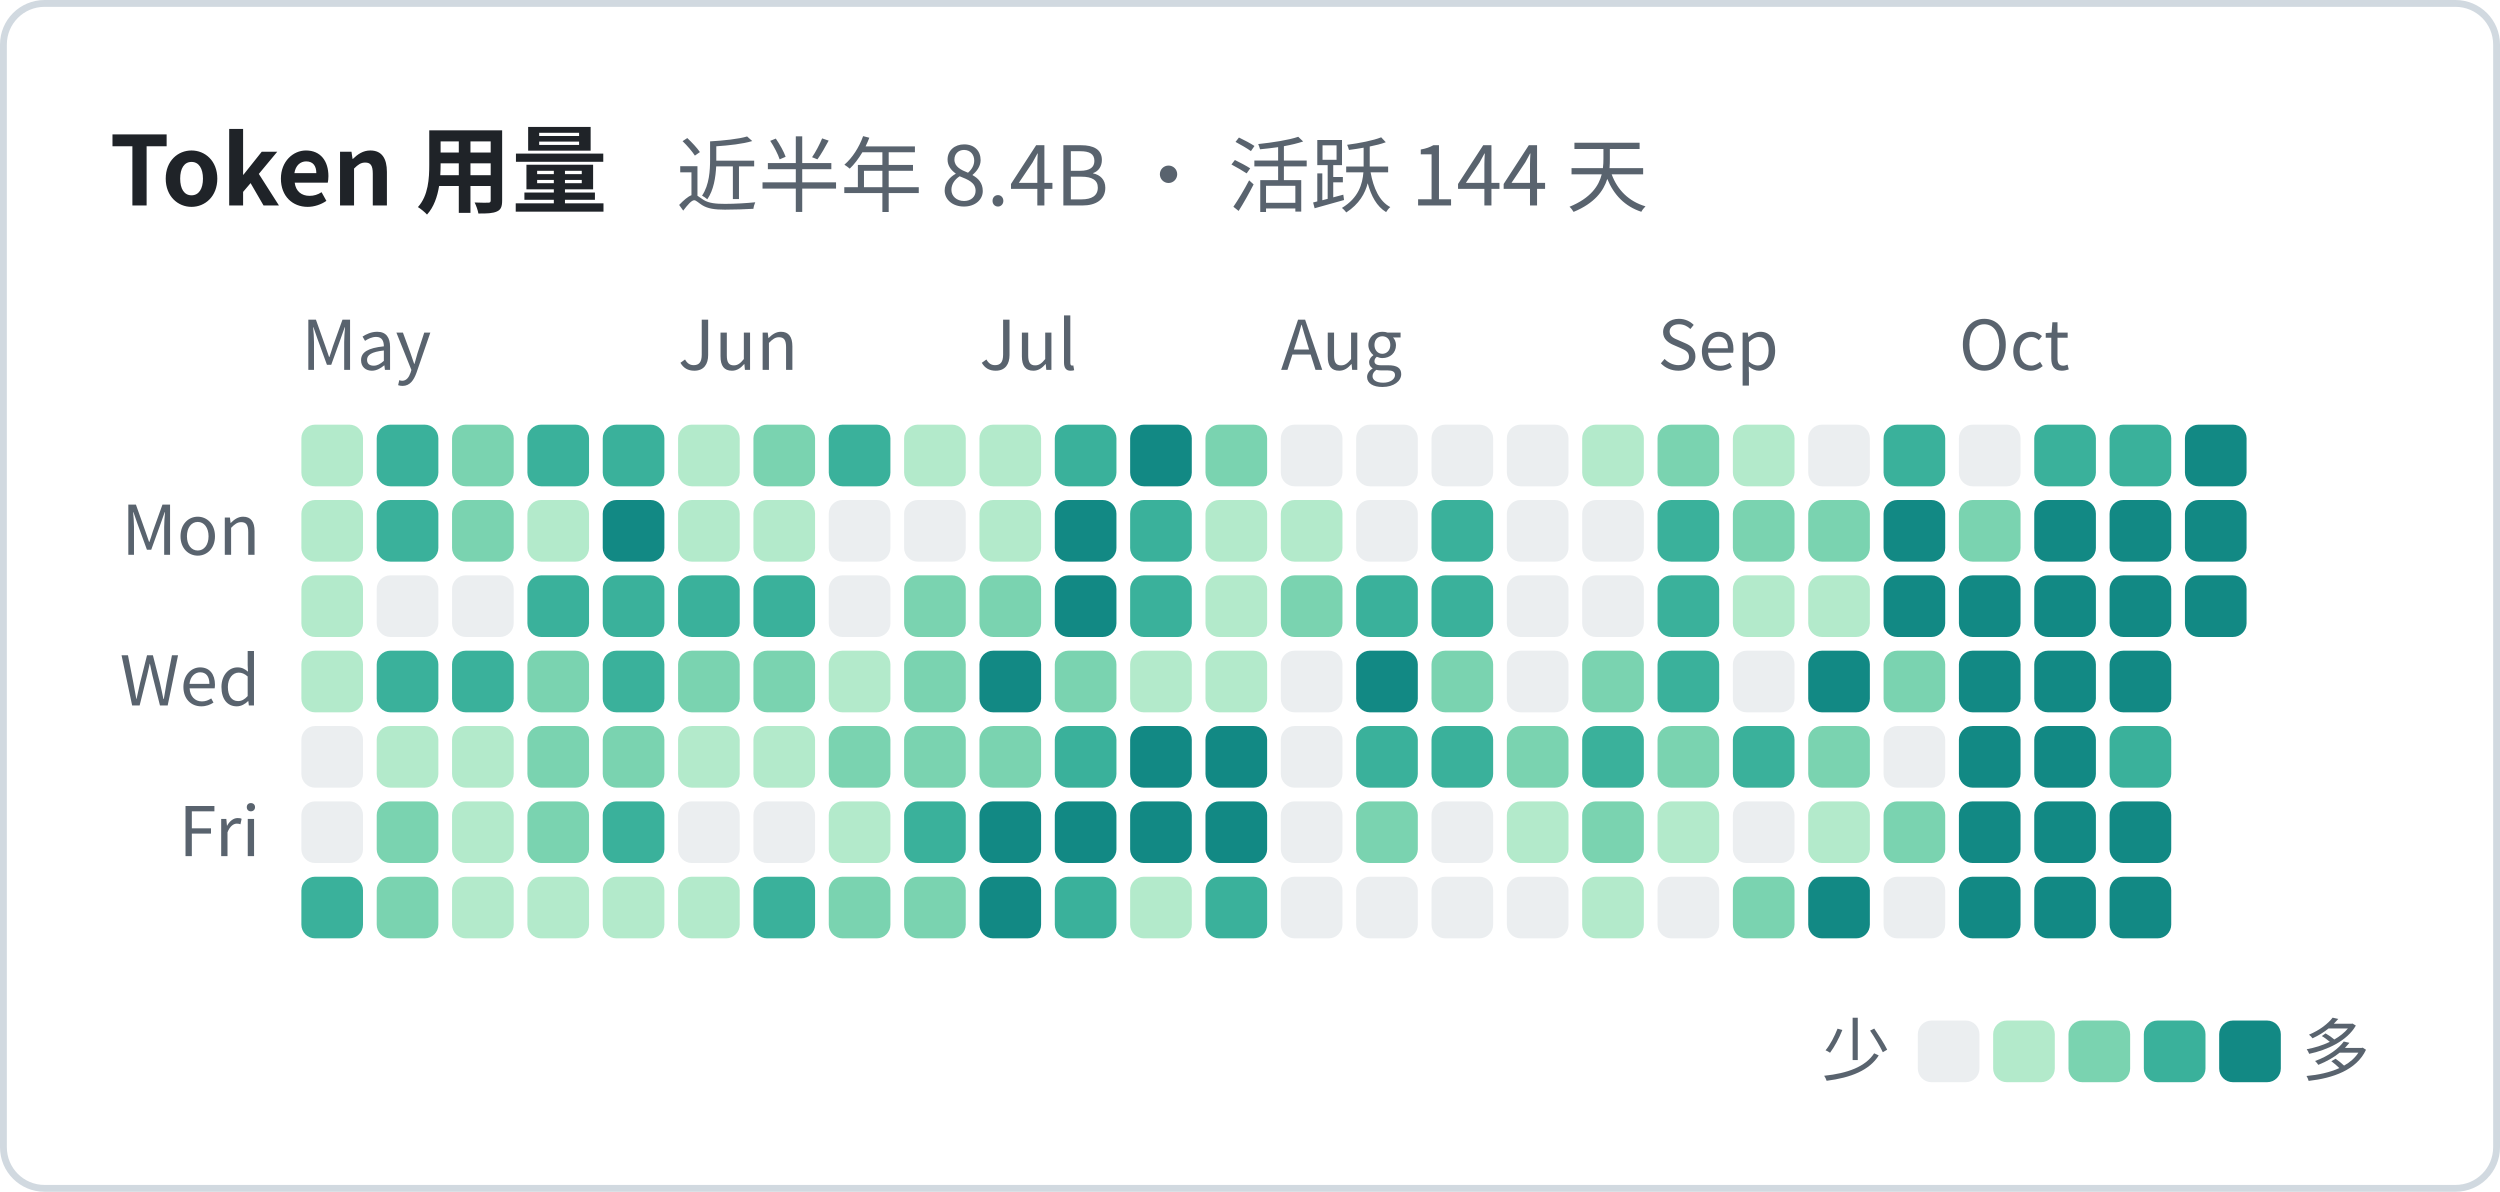
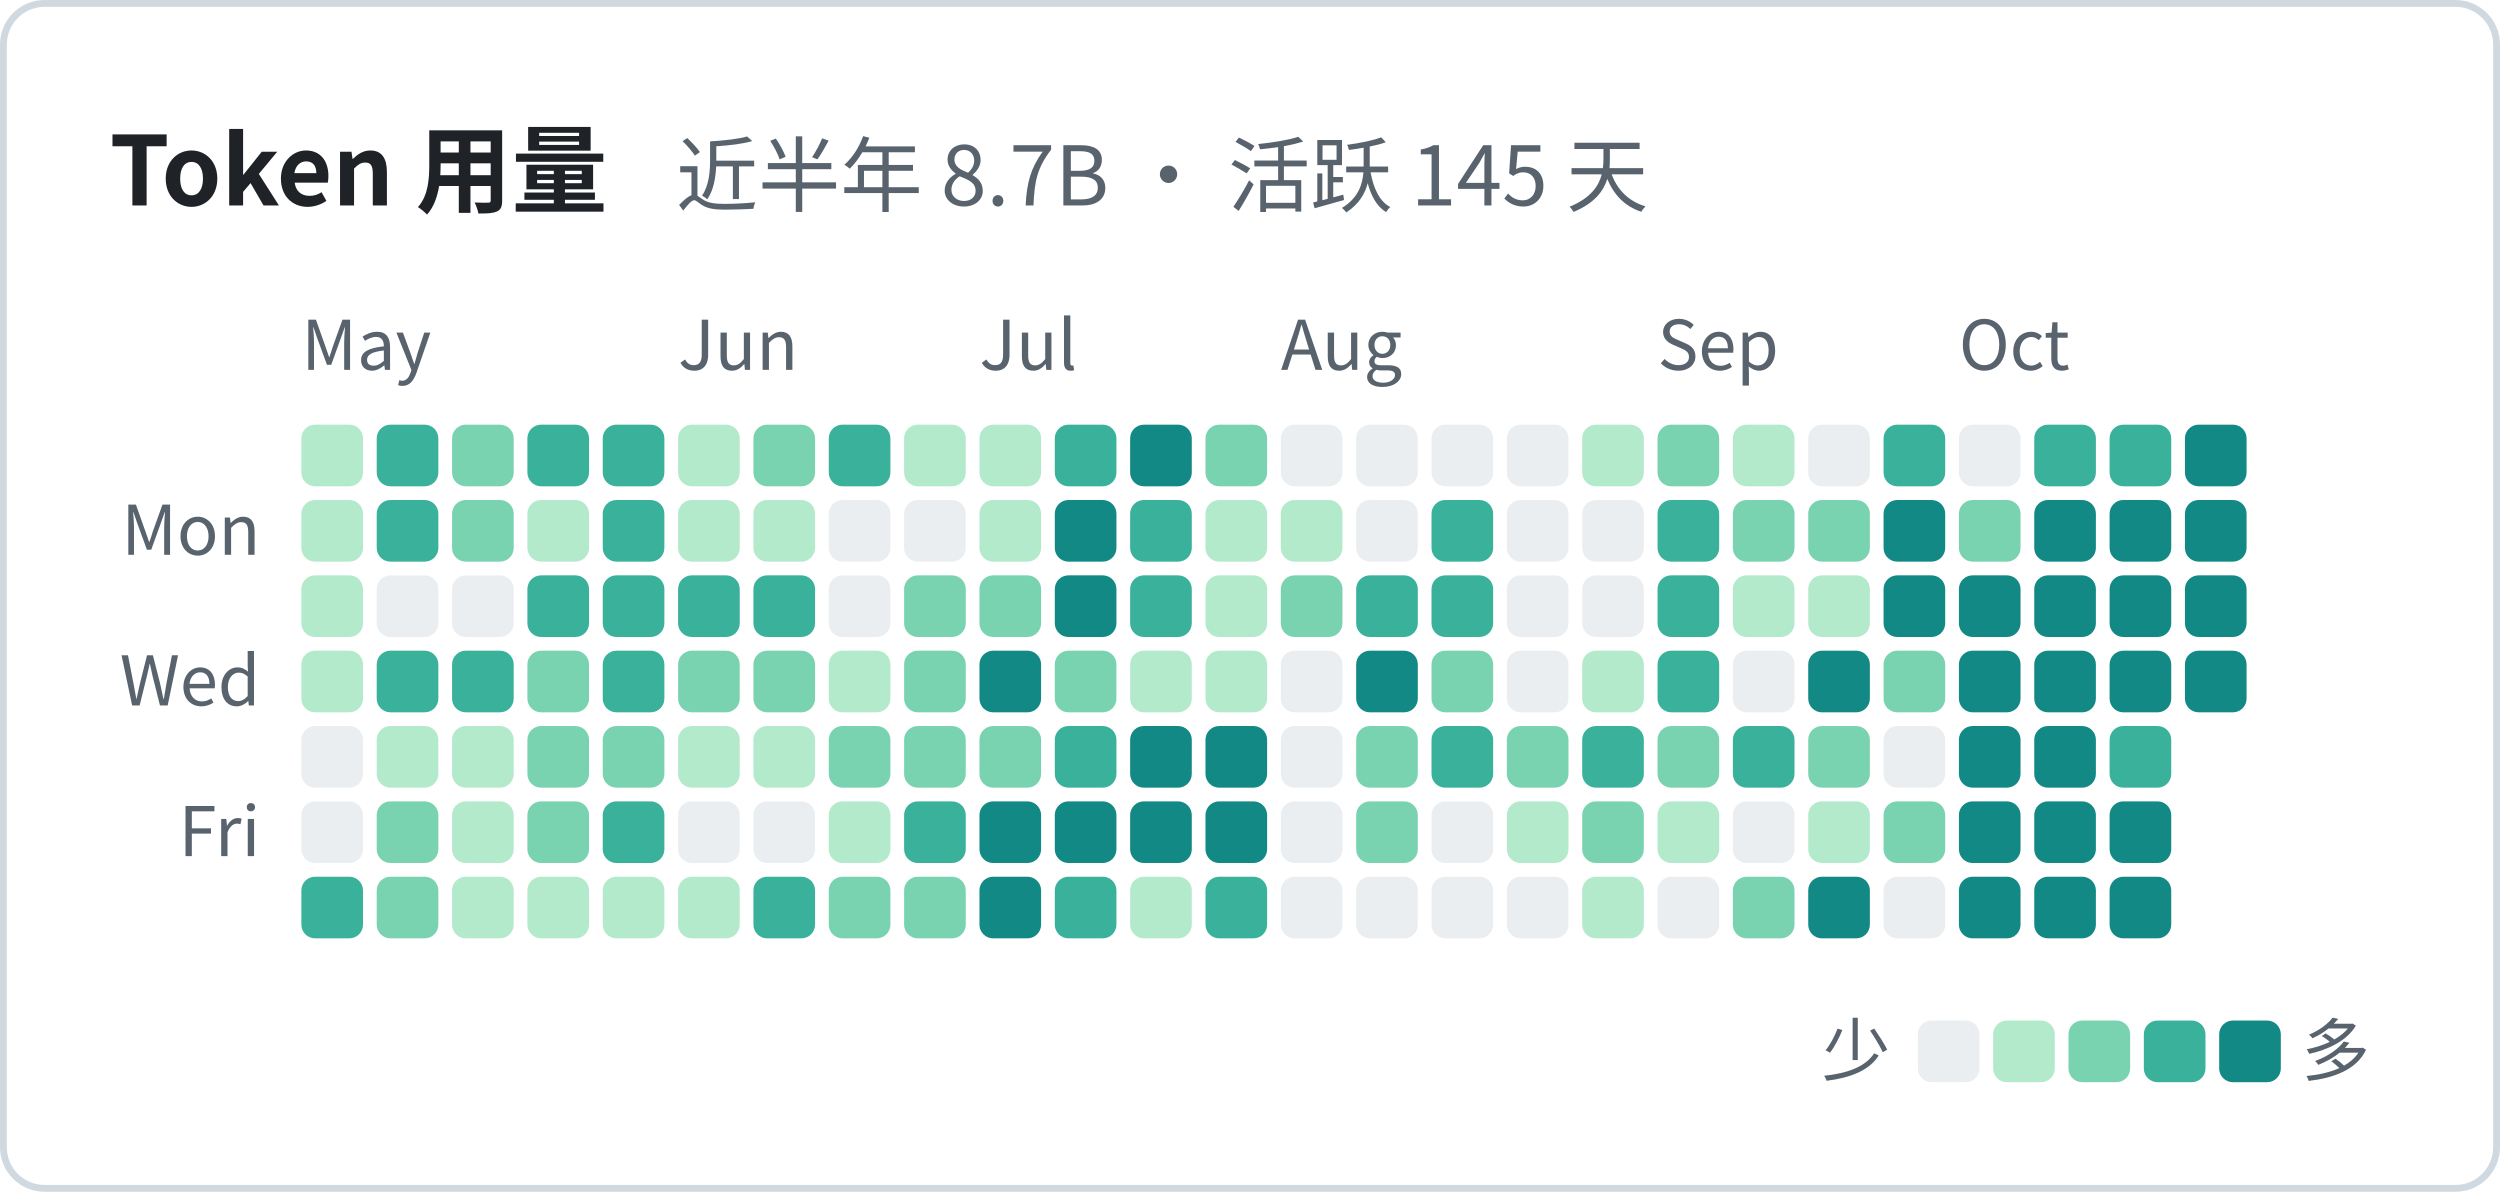
<svg xmlns="http://www.w3.org/2000/svg" width="365" height="174" viewBox="0 0 365 174" font-family="system-ui, -apple-system, 'Segoe UI', 'PingFang SC', 'Microsoft YaHei', 'Noto Sans CJK SC', sans-serif">
  <rect x="0.5" y="0.5" width="364" height="173" rx="6" fill="none" stroke="#d1d9e0" />
-   <text x="16" y="30" font-size="14" font-weight="600" fill="#1f2328">Token 用量<tspan dx="10" font-size="12" font-weight="400" fill="#59636e">近半年 8.4B · 活跃 144 天</tspan>
+   <text x="16" y="30" font-size="14" font-weight="600" fill="#1f2328">Token 用量<tspan dx="10" font-size="12" font-weight="400" fill="#59636e">近半年 8.7B · 活跃 145 天</tspan>
  </text>
  <text x="44" y="54" font-size="10" fill="#59636e">May</text>
  <text x="99" y="54" font-size="10" fill="#59636e">Jun</text>
  <text x="143" y="54" font-size="10" fill="#59636e">Jul</text>
  <text x="187" y="54" font-size="10" fill="#59636e">Aug</text>
  <text x="242" y="54" font-size="10" fill="#59636e">Sep</text>
  <text x="286" y="54" font-size="10" fill="#59636e">Oct</text>
  <text x="38" y="81" font-size="10" text-anchor="end" fill="#59636e">Mon</text>
  <text x="38" y="103" font-size="10" text-anchor="end" fill="#59636e">Wed</text>
  <text x="38" y="125" font-size="10" text-anchor="end" fill="#59636e">Fri</text>
  <rect x="44" y="62" width="9" height="9" rx="2" fill="#b3eacb" />
  <rect x="44" y="73" width="9" height="9" rx="2" fill="#b3eacb" />
  <rect x="44" y="84" width="9" height="9" rx="2" fill="#b3eacb" />
  <rect x="44" y="95" width="9" height="9" rx="2" fill="#b3eacb" />
  <rect x="44" y="106" width="9" height="9" rx="2" fill="#ebeef0" />
  <rect x="44" y="117" width="9" height="9" rx="2" fill="#ebeef0" />
  <rect x="44" y="128" width="9" height="9" rx="2" fill="#3ab19b" />
  <rect x="55" y="62" width="9" height="9" rx="2" fill="#3ab19b" />
  <rect x="55" y="73" width="9" height="9" rx="2" fill="#3ab19b" />
  <rect x="55" y="84" width="9" height="9" rx="2" fill="#ebeef0" />
  <rect x="55" y="95" width="9" height="9" rx="2" fill="#3ab19b" />
  <rect x="55" y="106" width="9" height="9" rx="2" fill="#b3eacb" />
  <rect x="55" y="117" width="9" height="9" rx="2" fill="#7ad3b0" />
  <rect x="55" y="128" width="9" height="9" rx="2" fill="#7ad3b0" />
  <rect x="66" y="62" width="9" height="9" rx="2" fill="#7ad3b0" />
  <rect x="66" y="73" width="9" height="9" rx="2" fill="#7ad3b0" />
  <rect x="66" y="84" width="9" height="9" rx="2" fill="#ebeef0" />
  <rect x="66" y="95" width="9" height="9" rx="2" fill="#3ab19b" />
  <rect x="66" y="106" width="9" height="9" rx="2" fill="#b3eacb" />
  <rect x="66" y="117" width="9" height="9" rx="2" fill="#b3eacb" />
  <rect x="66" y="128" width="9" height="9" rx="2" fill="#b3eacb" />
  <rect x="77" y="62" width="9" height="9" rx="2" fill="#3ab19b" />
  <rect x="77" y="73" width="9" height="9" rx="2" fill="#b3eacb" />
  <rect x="77" y="84" width="9" height="9" rx="2" fill="#3ab19b" />
  <rect x="77" y="95" width="9" height="9" rx="2" fill="#7ad3b0" />
  <rect x="77" y="106" width="9" height="9" rx="2" fill="#7ad3b0" />
  <rect x="77" y="117" width="9" height="9" rx="2" fill="#7ad3b0" />
  <rect x="77" y="128" width="9" height="9" rx="2" fill="#b3eacb" />
  <rect x="88" y="62" width="9" height="9" rx="2" fill="#3ab19b" />
-   <rect x="88" y="73" width="9" height="9" rx="2" fill="#128984" />
+   <rect x="88" y="73" width="9" height="9" rx="2" fill="#3ab19b" />
  <rect x="88" y="84" width="9" height="9" rx="2" fill="#3ab19b" />
  <rect x="88" y="95" width="9" height="9" rx="2" fill="#3ab19b" />
  <rect x="88" y="106" width="9" height="9" rx="2" fill="#7ad3b0" />
  <rect x="88" y="117" width="9" height="9" rx="2" fill="#3ab19b" />
  <rect x="88" y="128" width="9" height="9" rx="2" fill="#b3eacb" />
  <rect x="99" y="62" width="9" height="9" rx="2" fill="#b3eacb" />
  <rect x="99" y="73" width="9" height="9" rx="2" fill="#b3eacb" />
  <rect x="99" y="84" width="9" height="9" rx="2" fill="#3ab19b" />
  <rect x="99" y="95" width="9" height="9" rx="2" fill="#7ad3b0" />
  <rect x="99" y="106" width="9" height="9" rx="2" fill="#b3eacb" />
  <rect x="99" y="117" width="9" height="9" rx="2" fill="#ebeef0" />
  <rect x="99" y="128" width="9" height="9" rx="2" fill="#b3eacb" />
  <rect x="110" y="62" width="9" height="9" rx="2" fill="#7ad3b0" />
  <rect x="110" y="73" width="9" height="9" rx="2" fill="#b3eacb" />
  <rect x="110" y="84" width="9" height="9" rx="2" fill="#3ab19b" />
  <rect x="110" y="95" width="9" height="9" rx="2" fill="#7ad3b0" />
  <rect x="110" y="106" width="9" height="9" rx="2" fill="#b3eacb" />
  <rect x="110" y="117" width="9" height="9" rx="2" fill="#ebeef0" />
  <rect x="110" y="128" width="9" height="9" rx="2" fill="#3ab19b" />
  <rect x="121" y="62" width="9" height="9" rx="2" fill="#3ab19b" />
  <rect x="121" y="73" width="9" height="9" rx="2" fill="#ebeef0" />
  <rect x="121" y="84" width="9" height="9" rx="2" fill="#ebeef0" />
  <rect x="121" y="95" width="9" height="9" rx="2" fill="#b3eacb" />
  <rect x="121" y="106" width="9" height="9" rx="2" fill="#7ad3b0" />
  <rect x="121" y="117" width="9" height="9" rx="2" fill="#b3eacb" />
  <rect x="121" y="128" width="9" height="9" rx="2" fill="#7ad3b0" />
  <rect x="132" y="62" width="9" height="9" rx="2" fill="#b3eacb" />
  <rect x="132" y="73" width="9" height="9" rx="2" fill="#ebeef0" />
  <rect x="132" y="84" width="9" height="9" rx="2" fill="#7ad3b0" />
  <rect x="132" y="95" width="9" height="9" rx="2" fill="#7ad3b0" />
  <rect x="132" y="106" width="9" height="9" rx="2" fill="#7ad3b0" />
  <rect x="132" y="117" width="9" height="9" rx="2" fill="#3ab19b" />
  <rect x="132" y="128" width="9" height="9" rx="2" fill="#7ad3b0" />
  <rect x="143" y="62" width="9" height="9" rx="2" fill="#b3eacb" />
  <rect x="143" y="73" width="9" height="9" rx="2" fill="#b3eacb" />
  <rect x="143" y="84" width="9" height="9" rx="2" fill="#7ad3b0" />
  <rect x="143" y="95" width="9" height="9" rx="2" fill="#128984" />
  <rect x="143" y="106" width="9" height="9" rx="2" fill="#7ad3b0" />
  <rect x="143" y="117" width="9" height="9" rx="2" fill="#128984" />
  <rect x="143" y="128" width="9" height="9" rx="2" fill="#128984" />
  <rect x="154" y="62" width="9" height="9" rx="2" fill="#3ab19b" />
  <rect x="154" y="73" width="9" height="9" rx="2" fill="#128984" />
  <rect x="154" y="84" width="9" height="9" rx="2" fill="#128984" />
  <rect x="154" y="95" width="9" height="9" rx="2" fill="#7ad3b0" />
  <rect x="154" y="106" width="9" height="9" rx="2" fill="#3ab19b" />
  <rect x="154" y="117" width="9" height="9" rx="2" fill="#128984" />
  <rect x="154" y="128" width="9" height="9" rx="2" fill="#3ab19b" />
  <rect x="165" y="62" width="9" height="9" rx="2" fill="#128984" />
  <rect x="165" y="73" width="9" height="9" rx="2" fill="#3ab19b" />
  <rect x="165" y="84" width="9" height="9" rx="2" fill="#3ab19b" />
  <rect x="165" y="95" width="9" height="9" rx="2" fill="#b3eacb" />
  <rect x="165" y="106" width="9" height="9" rx="2" fill="#128984" />
  <rect x="165" y="117" width="9" height="9" rx="2" fill="#128984" />
  <rect x="165" y="128" width="9" height="9" rx="2" fill="#b3eacb" />
  <rect x="176" y="62" width="9" height="9" rx="2" fill="#7ad3b0" />
  <rect x="176" y="73" width="9" height="9" rx="2" fill="#b3eacb" />
  <rect x="176" y="84" width="9" height="9" rx="2" fill="#b3eacb" />
  <rect x="176" y="95" width="9" height="9" rx="2" fill="#b3eacb" />
  <rect x="176" y="106" width="9" height="9" rx="2" fill="#128984" />
  <rect x="176" y="117" width="9" height="9" rx="2" fill="#128984" />
  <rect x="176" y="128" width="9" height="9" rx="2" fill="#3ab19b" />
  <rect x="187" y="62" width="9" height="9" rx="2" fill="#ebeef0" />
  <rect x="187" y="73" width="9" height="9" rx="2" fill="#b3eacb" />
  <rect x="187" y="84" width="9" height="9" rx="2" fill="#7ad3b0" />
  <rect x="187" y="95" width="9" height="9" rx="2" fill="#ebeef0" />
  <rect x="187" y="106" width="9" height="9" rx="2" fill="#ebeef0" />
  <rect x="187" y="117" width="9" height="9" rx="2" fill="#ebeef0" />
  <rect x="187" y="128" width="9" height="9" rx="2" fill="#ebeef0" />
  <rect x="198" y="62" width="9" height="9" rx="2" fill="#ebeef0" />
  <rect x="198" y="73" width="9" height="9" rx="2" fill="#ebeef0" />
  <rect x="198" y="84" width="9" height="9" rx="2" fill="#3ab19b" />
  <rect x="198" y="95" width="9" height="9" rx="2" fill="#128984" />
-   <rect x="198" y="106" width="9" height="9" rx="2" fill="#3ab19b" />
+   <rect x="198" y="106" width="9" height="9" rx="2" fill="#7ad3b0" />
  <rect x="198" y="117" width="9" height="9" rx="2" fill="#7ad3b0" />
  <rect x="198" y="128" width="9" height="9" rx="2" fill="#ebeef0" />
  <rect x="209" y="62" width="9" height="9" rx="2" fill="#ebeef0" />
  <rect x="209" y="73" width="9" height="9" rx="2" fill="#3ab19b" />
  <rect x="209" y="84" width="9" height="9" rx="2" fill="#3ab19b" />
  <rect x="209" y="95" width="9" height="9" rx="2" fill="#7ad3b0" />
  <rect x="209" y="106" width="9" height="9" rx="2" fill="#3ab19b" />
  <rect x="209" y="117" width="9" height="9" rx="2" fill="#ebeef0" />
  <rect x="209" y="128" width="9" height="9" rx="2" fill="#ebeef0" />
  <rect x="220" y="62" width="9" height="9" rx="2" fill="#ebeef0" />
  <rect x="220" y="73" width="9" height="9" rx="2" fill="#ebeef0" />
  <rect x="220" y="84" width="9" height="9" rx="2" fill="#ebeef0" />
  <rect x="220" y="95" width="9" height="9" rx="2" fill="#ebeef0" />
  <rect x="220" y="106" width="9" height="9" rx="2" fill="#7ad3b0" />
  <rect x="220" y="117" width="9" height="9" rx="2" fill="#b3eacb" />
  <rect x="220" y="128" width="9" height="9" rx="2" fill="#ebeef0" />
  <rect x="231" y="62" width="9" height="9" rx="2" fill="#b3eacb" />
  <rect x="231" y="73" width="9" height="9" rx="2" fill="#ebeef0" />
  <rect x="231" y="84" width="9" height="9" rx="2" fill="#ebeef0" />
-   <rect x="231" y="95" width="9" height="9" rx="2" fill="#7ad3b0" />
+   <rect x="231" y="95" width="9" height="9" rx="2" fill="#b3eacb" />
  <rect x="231" y="106" width="9" height="9" rx="2" fill="#3ab19b" />
  <rect x="231" y="117" width="9" height="9" rx="2" fill="#7ad3b0" />
  <rect x="231" y="128" width="9" height="9" rx="2" fill="#b3eacb" />
  <rect x="242" y="62" width="9" height="9" rx="2" fill="#7ad3b0" />
  <rect x="242" y="73" width="9" height="9" rx="2" fill="#3ab19b" />
  <rect x="242" y="84" width="9" height="9" rx="2" fill="#3ab19b" />
  <rect x="242" y="95" width="9" height="9" rx="2" fill="#3ab19b" />
  <rect x="242" y="106" width="9" height="9" rx="2" fill="#7ad3b0" />
  <rect x="242" y="117" width="9" height="9" rx="2" fill="#b3eacb" />
  <rect x="242" y="128" width="9" height="9" rx="2" fill="#ebeef0" />
  <rect x="253" y="62" width="9" height="9" rx="2" fill="#b3eacb" />
  <rect x="253" y="73" width="9" height="9" rx="2" fill="#7ad3b0" />
  <rect x="253" y="84" width="9" height="9" rx="2" fill="#b3eacb" />
  <rect x="253" y="95" width="9" height="9" rx="2" fill="#ebeef0" />
  <rect x="253" y="106" width="9" height="9" rx="2" fill="#3ab19b" />
  <rect x="253" y="117" width="9" height="9" rx="2" fill="#ebeef0" />
  <rect x="253" y="128" width="9" height="9" rx="2" fill="#7ad3b0" />
  <rect x="264" y="62" width="9" height="9" rx="2" fill="#ebeef0" />
  <rect x="264" y="73" width="9" height="9" rx="2" fill="#7ad3b0" />
  <rect x="264" y="84" width="9" height="9" rx="2" fill="#b3eacb" />
  <rect x="264" y="95" width="9" height="9" rx="2" fill="#128984" />
  <rect x="264" y="106" width="9" height="9" rx="2" fill="#7ad3b0" />
  <rect x="264" y="117" width="9" height="9" rx="2" fill="#b3eacb" />
  <rect x="264" y="128" width="9" height="9" rx="2" fill="#128984" />
  <rect x="275" y="62" width="9" height="9" rx="2" fill="#3ab19b" />
  <rect x="275" y="73" width="9" height="9" rx="2" fill="#128984" />
  <rect x="275" y="84" width="9" height="9" rx="2" fill="#128984" />
  <rect x="275" y="95" width="9" height="9" rx="2" fill="#7ad3b0" />
  <rect x="275" y="106" width="9" height="9" rx="2" fill="#ebeef0" />
  <rect x="275" y="117" width="9" height="9" rx="2" fill="#7ad3b0" />
  <rect x="275" y="128" width="9" height="9" rx="2" fill="#ebeef0" />
  <rect x="286" y="62" width="9" height="9" rx="2" fill="#ebeef0" />
  <rect x="286" y="73" width="9" height="9" rx="2" fill="#7ad3b0" />
  <rect x="286" y="84" width="9" height="9" rx="2" fill="#128984" />
  <rect x="286" y="95" width="9" height="9" rx="2" fill="#128984" />
  <rect x="286" y="106" width="9" height="9" rx="2" fill="#128984" />
  <rect x="286" y="117" width="9" height="9" rx="2" fill="#128984" />
  <rect x="286" y="128" width="9" height="9" rx="2" fill="#128984" />
  <rect x="297" y="62" width="9" height="9" rx="2" fill="#3ab19b" />
  <rect x="297" y="73" width="9" height="9" rx="2" fill="#128984" />
  <rect x="297" y="84" width="9" height="9" rx="2" fill="#128984" />
  <rect x="297" y="95" width="9" height="9" rx="2" fill="#128984" />
  <rect x="297" y="106" width="9" height="9" rx="2" fill="#128984" />
  <rect x="297" y="117" width="9" height="9" rx="2" fill="#128984" />
  <rect x="297" y="128" width="9" height="9" rx="2" fill="#128984" />
  <rect x="308" y="62" width="9" height="9" rx="2" fill="#3ab19b" />
  <rect x="308" y="73" width="9" height="9" rx="2" fill="#128984" />
  <rect x="308" y="84" width="9" height="9" rx="2" fill="#128984" />
  <rect x="308" y="95" width="9" height="9" rx="2" fill="#128984" />
  <rect x="308" y="106" width="9" height="9" rx="2" fill="#3ab19b" />
  <rect x="308" y="117" width="9" height="9" rx="2" fill="#128984" />
  <rect x="308" y="128" width="9" height="9" rx="2" fill="#128984" />
  <rect x="319" y="62" width="9" height="9" rx="2" fill="#128984" />
  <rect x="319" y="73" width="9" height="9" rx="2" fill="#128984" />
  <rect x="319" y="84" width="9" height="9" rx="2" fill="#128984" />
+   <rect x="319" y="95" width="9" height="9" rx="2" fill="#128984" />
  <text x="276" y="157" font-size="10" text-anchor="end" fill="#59636e">少</text>
  <rect x="280" y="149" width="9" height="9" rx="2" fill="#ebeef0" />
  <rect x="291" y="149" width="9" height="9" rx="2" fill="#b3eacb" />
  <rect x="302" y="149" width="9" height="9" rx="2" fill="#7ad3b0" />
  <rect x="313" y="149" width="9" height="9" rx="2" fill="#3ab19b" />
  <rect x="324" y="149" width="9" height="9" rx="2" fill="#128984" />
  <text x="336" y="157" font-size="10" fill="#59636e">多</text>
</svg>
